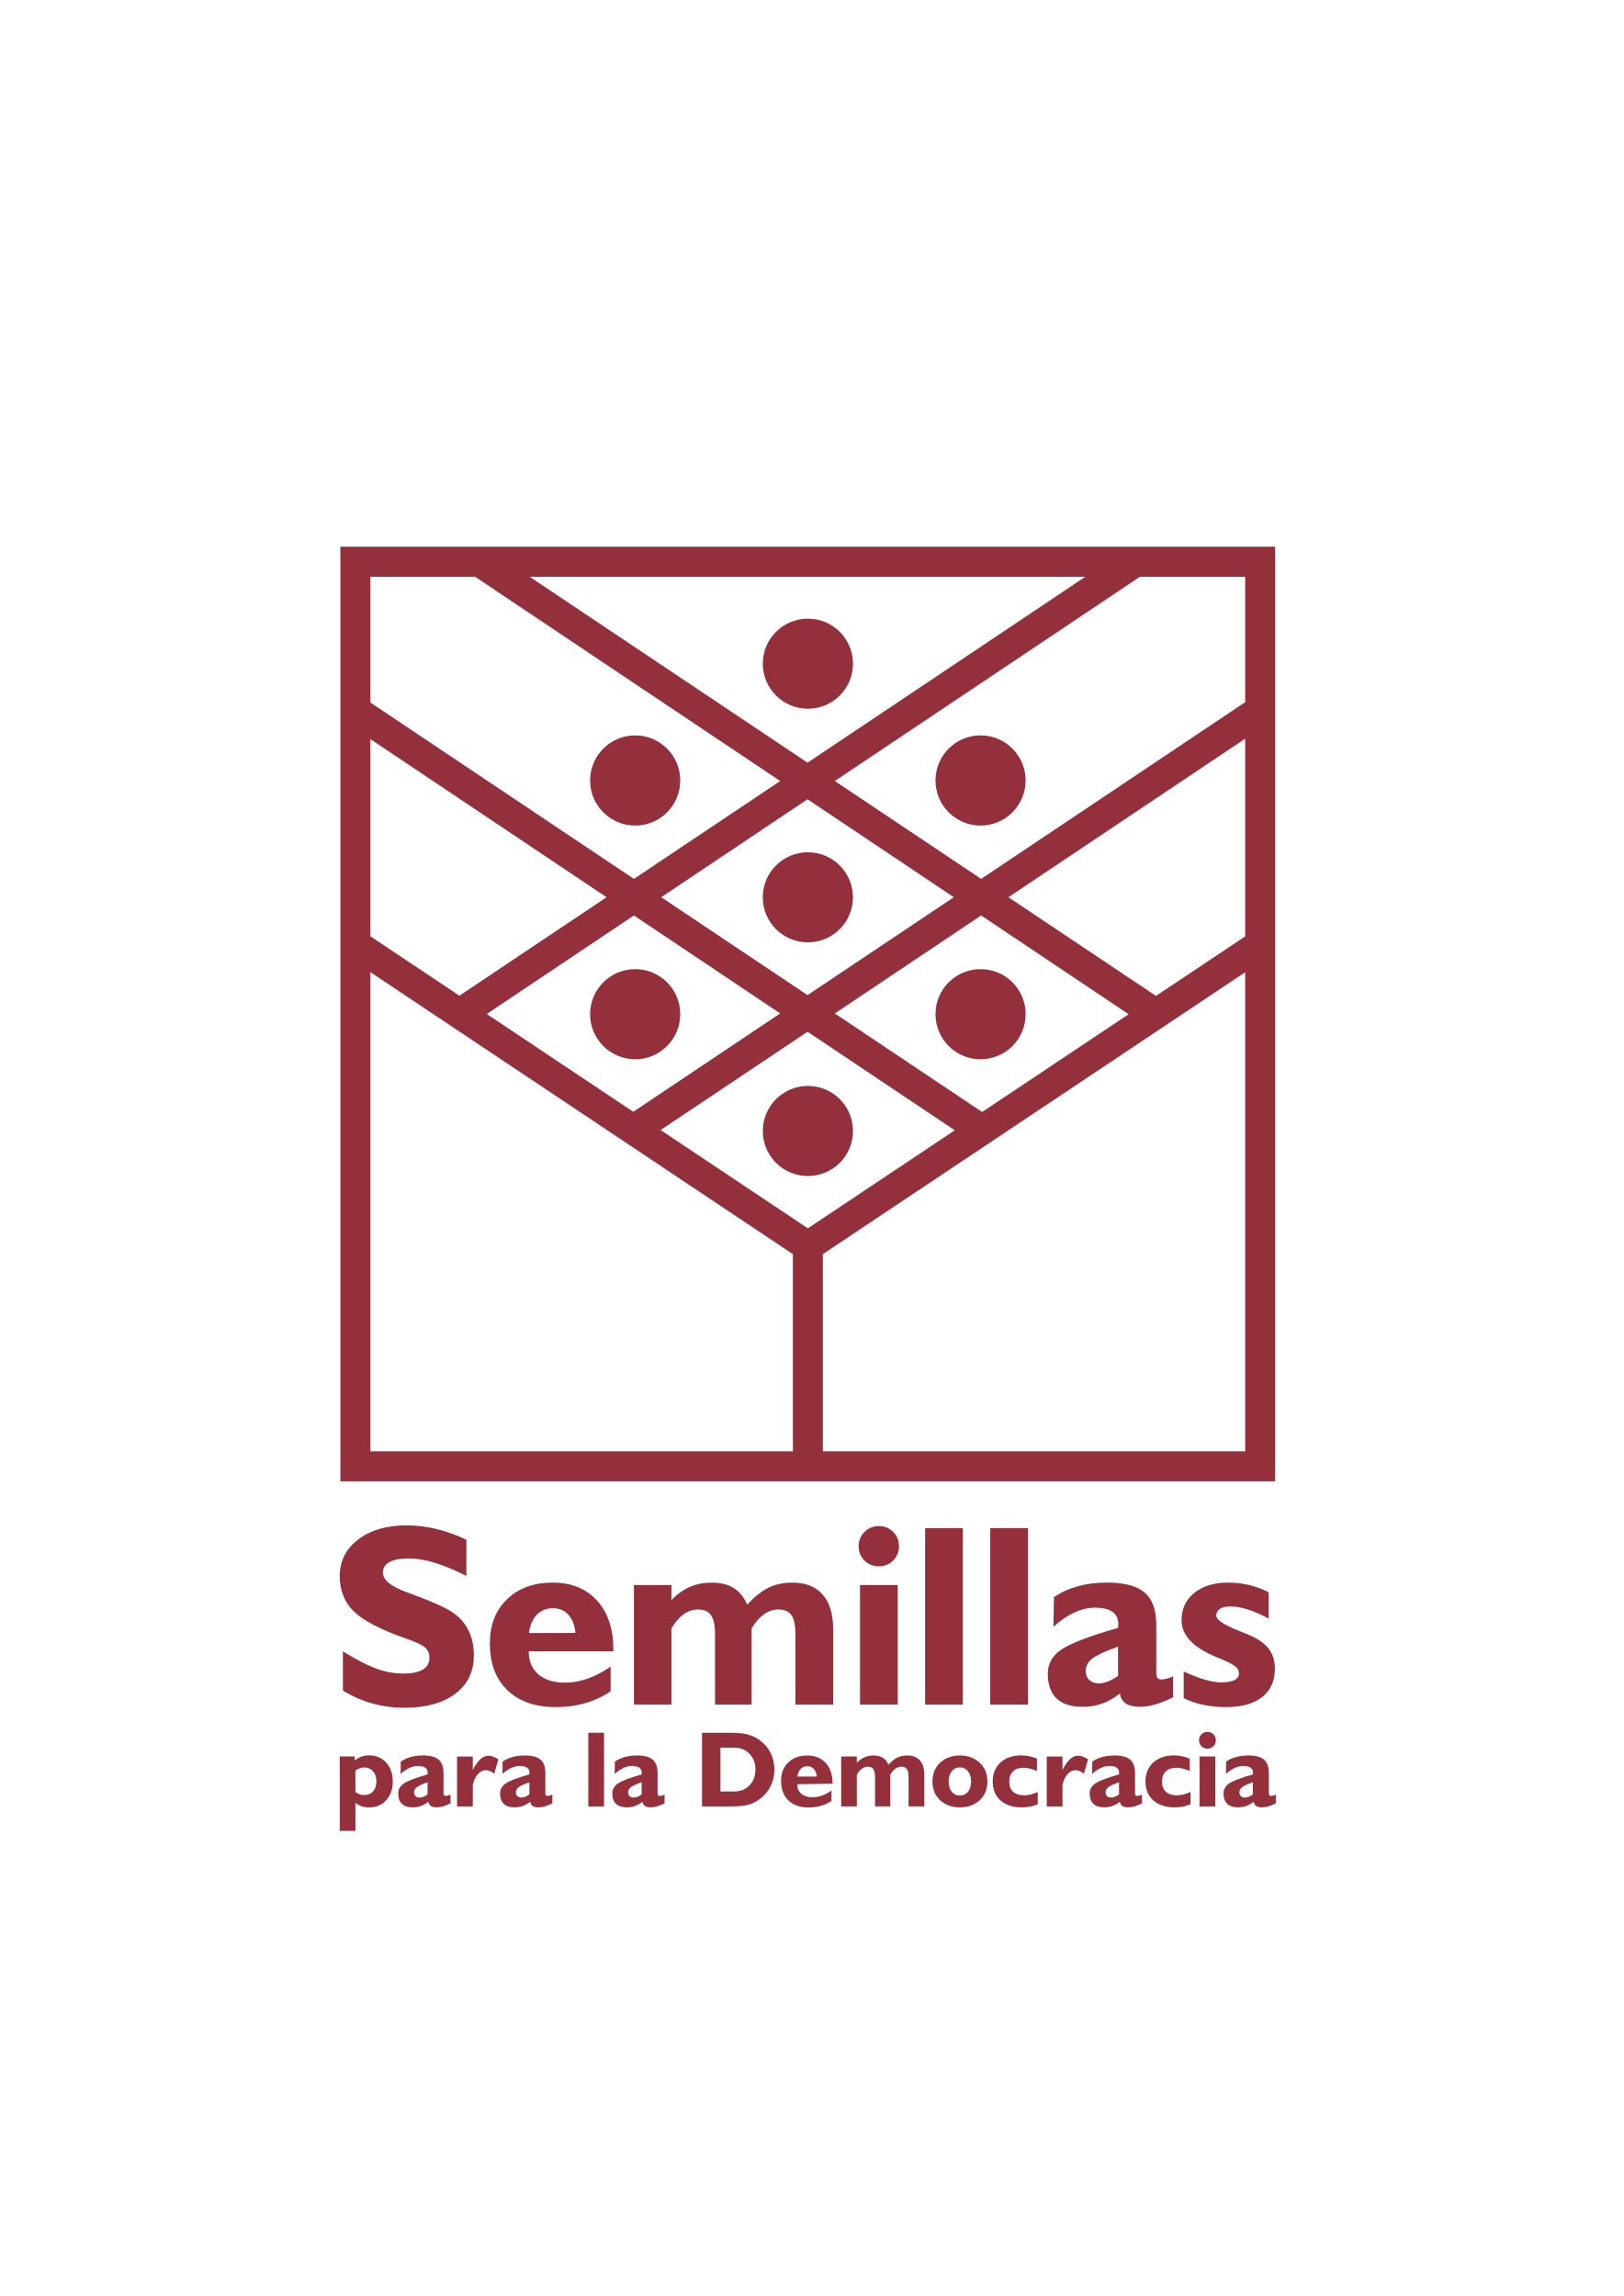
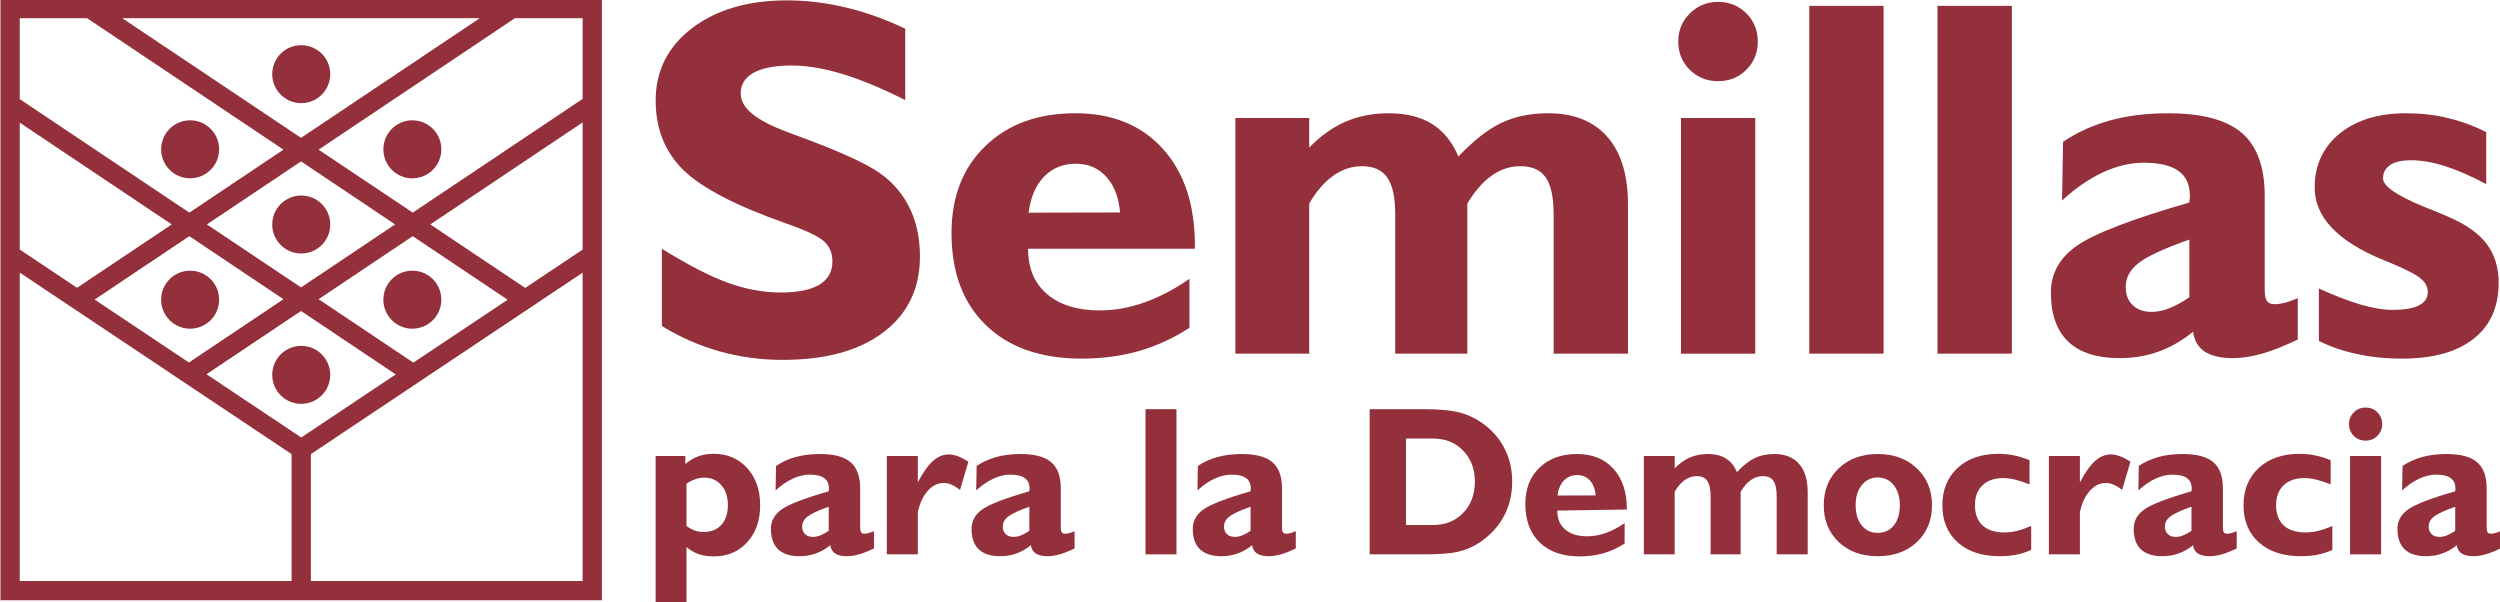
- <svg xmlns="http://www.w3.org/2000/svg" width="210mm" height="297mm" clip-rule="evenodd" fill-rule="evenodd" image-rendering="optimizeQuality" shape-rendering="geometricPrecision" text-rendering="geometricPrecision" version="1.1" viewBox="0 0 21000 29700" xml:space="preserve">
+ <svg xmlns="http://www.w3.org/2000/svg" width="294.8mm" height="70.921mm" clip-rule="evenodd" fill-rule="evenodd" image-rendering="optimizeQuality" shape-rendering="geometricPrecision" text-rendering="geometricPrecision" version="1.1" viewBox="0 0 29480 7092.1" xml:space="preserve">
  <defs>
    <style type="text/css">
   
-     .fil0 {fill:none}
-     .fil1 {fill:#93303B;fill-rule:nonzero}
+     .fil0 {fill:#93303B;fill-rule:nonzero}
   
  </style>
  </defs>
-   <rect class="fil0" x="5298.3" y="7460.4" width="10291" height="13659" />
-   <path class="fil1" d="m11032 14630c0-321.72-261.17-582.89-583.34-582.89-321.88 0-582.9 261.17-582.9 582.89 0 322.32 261.02 582.46 582.9 582.46 322.17 0 583.34-260.14 583.34-582.46z" />
-   <path class="fil1" d="m12682 10679c322.31 0 582.45-261.17 582.45-582.9 0-322.31-260.14-583.48-582.45-583.48-322.17 0-582.9 261.17-582.9 583.48 0 321.73 260.73 582.9 582.9 582.9z" />
-   <path class="fil1" d="m7632 13119c0 322.17 261.17 583.34 583.34 583.34 321.28 0 582.45-261.17 582.45-583.34 0-322.32-261.17-582.9-582.45-582.9-322.17 0-583.34 260.58-583.34 582.9z" />
-   <path class="fil1" d="m11032 8585c0-322.17-261.17-582.31-583.34-582.31-321.88 0-582.9 260.14-582.9 582.31 0 321.73 261.02 582.9 582.9 582.9 322.17 0 583.34-261.17 583.34-582.9z" />
-   <path class="fil1" d="m9865.3 11607c0 322.32 261.17 582.9 582.9 582.9 322.31 0 583.34-260.58 583.34-582.9 0-321.73-261.03-582.31-583.34-582.31-321.73 0-582.9 260.58-582.9 582.31z" />
-   <path class="fil1" d="m13265 13119c0-322.32-260.73-582.9-582.46-582.9-322.17 0-583.34 260.58-583.34 582.9 0 322.17 261.17 583.34 583.34 583.34 321.73 0 582.46-261.17 582.46-583.34z" />
-   <path class="fil1" d="m4790.2 12575 5464.3 3648.2v2551h-5464.3v-6199.2zm0-3014.3 3054.8 2045.4-1903.3 1273.9-1151.6-768.85v-2550.4zm0-2100.2h1353.8l3946.4 2642.4-1891.7 1266-3408.6-2281.4v-1627zm9246.8 0-3592.9 2405.2-3594.1-2405.2h7187zm2067.3 0v1622.3l-3414.8 2286.1-1892.5-1266 3946.6-2642.4h1360.6zm0 4652.2-1153.8 769.9-1908-1276.5 3061.8-2050.6v2557.2zm0 6661.5h-5461.8l-0.44-2551 5462.2-3646.6v6197.6zm-5660.2-5427.9 1904.3 1274.5-1900.2 1268.2-1904.3-1271.4 1900.2-1271.4zm-353.71-237.04-1900.2 1272.4-1894.8-1265.1 1903.3-1274.5 1891.7 1267.2zm2599.1-1267.2 1907.4 1277.6-1895 1264.6-1904.9-1274.9 1892.5-1267.2zm-2245.4 1030-1892.3-1266 1892.3-1267.1 1891.7 1267.1-1891.7 1266zm-6041.6 6289.7h12090v-12090h-12090v12090z" />
-   <path class="fil1" d="m8797.9 10096c0-322.17-261.17-583.34-582.9-583.34-321.87 0-582.89 261.17-582.89 583.34 0 322.32 261.02 582.9 582.89 582.9 321.73 0 582.9-260.58 582.9-582.9z" />
-   <path class="fil1" d="m15222 23223c-62 0-109.97-15.34-143.46-46.08-33.3-31.27-49.86-75.46-49.86-132.18 0-56 16.41-99.52 49.18-130.78 32.82-31.56 77.88-47.63 136.1-47.63 24.06 0 50 3.24 78.37 10.07 28.36 7.01 60.11 17.23 94.57 31.41v-158.61c-33.1-14.18-66.4-24.59-100.19-31.42-33.49-7.16-67.95-10.74-103.34-10.74-111.66 0-201.1 30.73-268.38 92.54-66.8 61.81-100.1 143.42-100.1 245.16 0 102.46 33.84 184.07 101.6 244.38 67.61 59.92 159.34 89.98 274.92 89.98 39.64 0 75.99-3.44 109.82-10.07 33.98-7.02 66.22-17.62 96.61-31.41v-157.26c-33.1 14.47-64.03 25.26-92.54 32.43-28.66 6.82-56.34 10.21-83.3 10.21z" />
-   <polygon class="fil1" points="15514 23367 15718 23367 15718 22721 15514 22721" />
-   <path class="fil1" d="m13945 22711c-37.56 0-72.21 14.52-104.16 43.03-31.75 28.17-64.71 74.78-99.37 140.22v-172.79h-203.53v645.43h203.53v-277.82c13.17-59.1 34.85-105.52 65.39-139.5 30.74-34.17 65.59-51.06 103.97-51.06 16.94 0 33.98 3.58 51.06 10.74 17.62 7.17 36.4 18.98 56.68 34.85l54.5-185.28c-25.26-16.55-48.5-28.51-69.5-36.01-20.33-7.89-39.93-11.81-58.57-11.81z" />
-   <path class="fil1" d="m14473 23212c-19.27 13.31-37.22 23.23-54.45 30.05-17.43 6.83-33.5 10.07-48.5 10.07-22.22 0-39.6-6-52.42-18.29-12.63-12.44-19.12-28.85-19.12-49.66 0-25.27 11.76-47.29 34.85-65.39 23.52-18.64 70.13-40.13 139.64-64.72v157.94zm232.91 19.12c-9.54 0-16.41-3.1-20.67-9.06-4.07-5.8-5.95-16.07-5.95-31.26v-256.77c0-78.75-21.01-136.3-62.68-171.97-41.68-36.02-109.1-54.12-202.18-54.12-58.71 0.34-111.66 6.83-158.8 19.99-46.76 12.78-89.64 32.09-128.56 58.57l-2.71 160.64c36.16-33.64 73.38-59.24 111.66-77 38.05-17.57 75.27-26.62 111.47-26.62 43.22 0 74.98 7.5 95.45 22.7 20.86 14.52 31.27 37.22 31.27 67.81l-1.21 18.58c-158.95 45.79-262.1 85.58-309.24 119.02-46.76 33.11-70.13 75.8-70.13 127.39 0 59.59 15.87 104.5 47.62 134.9 31.9 29.86 78.9 44.87 140.85 44.87 37.75-0.15 73.09-5.95 105.52-17.72 33.3-11.61 65.05-29.91 95.64-54.3 3.05 23.91 13.65 42.01 31.94 54.3 18.59 11.77 43.86 17.72 76.14 17.72 25.6 0 52.22-4.07 80.44-12.1 28.51-8.18 61.28-21.15 98.02-38.92v-113.06c-15.4 6.34-28.03 10.6-37.42 12.82-9.24 2.57-17.91 3.59-26.47 3.59z" />
-   <path class="fil1" d="m14460 21679c-45.74 31.41-89.3 55.66-130.63 71.73-41.14 16.36-79.91 24.39-115.73 24.39-53.29 0-95.3-14.52-125.51-44.04-30.73-29.19-45.78-68.98-45.78-119.02 0-60.94 27.68-113.02 83.34-156.58 56.34-44.58 167.67-96.32 334.31-155.03v378.55zm0-621.72c-380.77 109.82-627.67 205.27-740.88 285.66-112 79.24-167.86 181.03-167.86 304.98 0 142.59 37.95 250.14 114.09 323.04 76.13 71.92 188.66 107.74 337.55 107.74 90.51 0 174.87-14.14 253.09-42.31 79.52-28.17 155.51-71.92 228.46-130.63 7.5 57.69 33.1 101.25 76.81 130.63 44.38 28.17 105.51 42.31 182.72 42.31 60.93 0 124.97-9.73 192.44-29.19 68.63-19.6 146.85-50.53 234.94-93.03v-271c-37.07 15.39-66.94 25.8-89.83 31.08-21.69 5.27-42.84 8.03-63.5 8.03-22.9 0-39.26-6.82-48.99-21.2-9.77-13.99-14.52-39.06-14.52-74.92v-615.24c-0.34-189.2-50.24-327-150.28-412.67-100.05-85.91-261.57-128.94-484.6-128.94-140.32 0-267.03 15.88-380.05 47.14-112.05 30.54-215 77.35-308.56 140.37l-6.49 385.03c87.08-80.44 176.38-141.91 267.71-184.41 91.38-42.35 180.49-63.55 267.57-63.55 103.14 0 179.47 17.96 228.31 53.97 50.04 34.65 75.12 89.15 75.12 163.06 0 11.09-0.68 19.65-1.7 26.14 0 6.63-0.53 12.44-1.55 17.91z" />
-   <path class="fil1" d="m16204 23212c-19.12 13.31-37.22 23.23-54.45 30.05-17.23 6.83-33.5 10.07-48.31 10.07-22.41 0-39.78-6-52.42-18.29-12.68-12.44-19.16-28.85-19.16-49.66 0-25.27 11.61-47.29 34.85-65.39 23.57-18.64 70.18-40.13 139.49-64.72v157.94zm259.53 15.53c-9 2.57-17.91 3.59-26.77 3.59-9.39 0-16.07-3.1-20.33-9.06-4.11-5.8-6-16.07-6-31.26v-256.77c0-78.75-21-136.3-62.82-171.97-41.48-36.02-109.1-54.12-201.98-54.12-58.76 0.34-111.67 6.83-158.66 19.99-46.95 12.78-89.79 32.09-128.9 58.57l-2.71 160.64c36.35-33.64 73.57-59.24 111.81-77 38.09-17.57 75.31-26.62 111.52-26.62 43.17 0 74.97 7.5 95.45 22.7 20.81 14.52 31.21 37.22 31.21 67.81l-1.35 18.58c-158.81 45.79-261.9 85.58-309.24 119.02-46.61 33.11-69.99 75.8-69.99 127.39 0 59.59 15.88 104.5 47.63 134.9 31.61 29.86 78.89 44.87 141.04 44.87 37.56-0.15 72.75-5.95 105.37-17.72 33.3-11.61 65.05-29.91 95.45-54.3 3.05 23.91 13.84 42.01 31.95 54.3 18.58 11.77 44.04 17.72 76.47 17.72 25.27 0 52.08-4.07 80.25-12.1 28.51-8.18 61.32-21.15 97.87-38.92v-113.06c-15.39 6.34-27.83 10.6-37.27 12.82z" />
-   <path class="fil1" d="m11366 20261c73.77 0 135.96-24.78 185.96-74.97 49.86-50.05 75.12-111.52 75.12-184.6 0-73.77-25.26-135.72-75.12-185.77-50-50.05-112.19-74.97-185.96-74.97-72.89 0-134.89 25.46-186.1 76.52-50.05 50-74.98 111.66-74.98 184.22 0 72.07 24.93 133.54 74.98 184.6 51.21 50.19 113.21 74.97 186.1 74.97z" />
-   <path class="fil1" d="m15727 21433 52.08 21.15c104.5 43.71 171.44 78.37 200.63 104.36 29.57 25.07 44.24 53.92 44.24 86.54 0 39.11-19.46 68.49-58.71 88.14-39.3 19.8-97.53 29.33-174.54 29.33-56.87 0-126.86-11.95-210.69-35.82-82.48-25.12-172.79-59.97-270.81-104.5v344.38c79.57 39.26 164.28 67.96 254.59 86.4 91.34 19.65 187.66 29.38 288.91 29.38 203.34 0 359.92-42.89 469.89-128.94 110.98-86.06 166.3-208.81 166.3-368.63 0-101.26-26.08-186.1-78.16-254.59-51.26-68.64-133.4-127.4-246.42-176.23-41.48-18.59-98.01-41.97-169.74-70.18-176.38-72.9-264.47-134.37-264.47-184.41 0-38.05 15.88-67.43 47.63-88.1 31.41-20.66 76.52-30.88 135.23-30.88 67.28 0 140.85 12.3 220.28 37.37 80.39 25.12 171.92 64.71 274.24 119.21v-341.18c-81.65-41.33-165.97-72.21-252.9-92.88-86.25-20.67-177.39-30.93-274.24-30.93-180.63 0-325.6 44.58-435.76 133.88-108.56 89.15-163.06 207.11-163.06 353.96 0 192.44 148.59 350.23 445.48 473.17z" />
-   <polygon class="fil1" points="11123 22050 11611 22050 11611 20503 11123 20503" />
-   <path class="fil1" d="m15616 22403c-30.55 0-56.15 10.6-77.69 31.94-20.81 20.82-31.22 46.42-31.22 77.01 0 29.87 10.41 55.47 31.22 76.81 21.54 21.01 47.14 31.42 77.69 31.42 30.73 0 56.72-10.41 77.54-31.42 20.81-20.81 31.41-46.41 31.41-76.81 0-30.93-10.6-56.68-31.41-77.68-20.82-21.01-46.81-31.27-77.54-31.27z" />
-   <path class="fil1" d="m5529.8 23212c-19.11 13.31-37.41 23.23-54.64 30.05-17.09 6.83-33.3 10.07-48.31 10.07-22.21 0-39.64-6-52.41-18.29-12.64-12.44-18.98-28.85-18.98-49.66 0-25.27 11.62-47.29 34.85-65.39 23.57-18.64 69.99-40.13 139.49-64.72v157.94zm232.72 19.12c-9.39 0-16.22-3.1-20.14-9.06-4.11-5.8-6.29-16.07-6.29-31.26v-256.77c0-78.75-21-136.3-62.68-171.97-41.67-36.02-109.1-54.12-202.17-54.12-58.57 0.34-111.33 6.83-158.81 19.99-46.8 12.78-89.64 32.09-128.55 58.57l-2.91 160.64c36.55-33.64 73.77-59.24 111.81-77 38.09-17.57 75.51-26.62 111.52-26.62 43.22 0 75.12 7.5 95.45 22.7 21 14.52 31.26 37.22 31.26 67.81l-1.21 18.58c-158.8 45.79-262.09 85.58-309.23 119.02-46.76 33.11-70.19 75.8-70.19 127.39 0 59.59 16.07 104.5 47.82 134.9 31.76 29.86 78.71 44.87 140.85 44.87 37.76-0.15 72.94-5.95 105.57-17.72 33.3-11.61 64.86-29.91 95.45-54.3 2.9 23.91 13.64 42.01 31.89 54.3 18.64 11.77 44.05 17.72 76.33 17.72 25.46 0 52.28-4.07 80.25-12.1 28.51-8.18 61.33-21.15 98.01-38.92v-113.06c-15.34 6.34-27.83 10.6-37.36 12.82-9.05 2.57-17.96 3.59-26.67 3.59z" />
-   <polygon class="fil1" points="7608.8 23367 7812.3 23367 7812.3 22414 7608.8 22414" />
-   <path class="fil1" d="m10250 20472c-115.44 0-217.71 21.15-306.87 63.7-87.9 42.35-181.65 115.77-280.53 220.27-40.27-95.79-98.02-166.98-172.94-213.79-75.17-46.8-170.42-70.18-285.67-70.18-103.14 0-197.38 18.63-282.08 55.32-83.84 36.01-163.26 92.74-238.38 169.75v-194.14h-484.6v1547h484.6v-985.75c47.96-81.41 100.72-142.39 158.27-182.66 58.57-41.34 121.25-62.01 187.65-62.01 77.21 0 132.67 24.93 166.31 75.12 35 48.84 52.28 130.11 52.28 242.98v912.32h473.12v-985.75c49.18-81.41 102.27-142.39 160.02-182.66 57.55-41.34 120.18-62.01 187.65-62.01 77.35 0 132.67 24.45 166.45 73.43 34.85 48.84 52.28 130.64 52.28 244.67v912.32h487.84v-979.07c0-193.8-45.11-341.66-135.43-443.94-90.46-103.33-220.42-154.88-389.97-154.88z" />
-   <path class="fil1" d="m6846.7 23212c-18.98 13.31-37.22 23.23-54.31 30.05-17.23 6.83-33.45 10.07-48.5 10.07-22.17 0-39.59-6-52.42-18.29-12.63-12.44-19.12-28.85-19.12-49.66 0-25.27 11.62-47.29 34.85-65.39 23.58-18.64 70.19-40.13 139.5-64.72v157.94zm233.05 19.12c-9.73 0-16.36-3.1-20.67-9.06-3.92-5.8-5.95-16.07-5.95-31.26v-256.77c0-78.75-21.01-136.3-62.68-171.97-41.67-36.02-109.29-54.12-202.17-54.12-58.57 0.34-111.67 6.83-158.76 19.99-46.81 12.78-89.69 32.09-128.75 58.57l-2.76 160.64c36.4-33.64 73.77-59.24 111.66-77 38.29-17.57 75.51-26.62 111.67-26.62 43.22 0 75.16 7.5 95.49 22.7 20.82 14.52 31.22 37.22 31.22 67.81l-1.35 18.58c-158.81 45.79-261.95 85.58-309.05 119.02-46.8 33.11-70.18 75.8-70.18 127.39 0 59.59 15.88 104.5 47.63 134.9 31.94 29.86 78.89 44.87 141.04 44.87 37.56-0.15 72.89-5.95 105.52-17.72 32.96-11.61 64.9-29.91 95.3-54.3 3.24 23.91 13.79 42.01 32.09 54.3 18.58 11.77 44.04 17.72 76.13 17.72 25.46 0 52.28-4.07 80.45-12.1 28.51-8.18 61.27-21.15 98.01-38.92v-113.06c-15.54 6.34-27.83 10.6-37.41 12.82-9.05 2.57-17.91 3.59-26.48 3.59z" />
-   <path class="fil1" d="m6128.5 21412c0-128.41-25.6-240.41-76.86-336.19-50-95.65-124.49-174.01-223.52-234.95-94.57-57.55-250.62-126.71-467.99-207.3-44.92-16.07-78.03-28.7-99.76-37.56-103.43-37.75-180.44-77.68-231.7-119.02-51.2-42.35-76.66-87.41-76.66-135.43 0-58.71 28.36-103.82 84.89-135.38 57.7-31.41 140.71-47.28 249.61-47.28 100.09 0.14 211.08 18.44 332.81 55.46 121.73 36.89 259.53 94.1 412.72 171.25v-468.19c-127.05-60.94-256-107.21-386.58-138.62-130.64-31.75-260.4-47.48-389.83-47.48-255.8 0.19-463.45 60.93-623.41 182.71-158.81 121.93-238.19 280.01-238.19 474.82 0 184.94 60.94 337.26 182.86 456.96 122.75 118.49 346.8 234.8 672.06 349.03 131.65 45.73 215.34 85.52 251.35 119.16 35.87 32.62 53.77 76.33 53.77 130.78 0 67.28-28.84 118.34-86.54 153-57.55 33.98-142.4 50.72-254.45 50.72-110.98 0-225.69-21-344.37-63.5-117.47-42.54-261.95-116.99-433.88-223.52v507.3c121.73 74.1 248.45 129.57 380.1 166.45 132.67 37.08 269.74 55.52 411.13 55.52 282.76 0 503.71-60.26 662.52-181.17 159.82-120.71 239.92-286.68 239.92-497.57z" />
-   <path class="fil1" d="m6318.5 22711c-37.9 0-72.41 14.52-104.35 43.03-31.76 28.17-65.06 74.78-99.37 140.22v-172.79h-203.53v645.43h203.53v-277.82c13.16-59.1 34.85-105.52 65.39-139.5 30.93-34.17 65.58-51.06 104.16-51.06 16.75 0 33.83 3.58 51.06 10.74 17.09 7.17 36.01 18.98 56.54 34.85l54.64-185.28c-25.65-16.55-48.84-28.51-69.5-36.01-20.67-7.89-39.98-11.81-58.57-11.81z" />
-   <path class="fil1" d="m8298.7 23212c-19.12 13.31-37.42 23.23-54.65 30.05-17.08 6.83-33.3 10.07-48.35 10.07-22.17 0-39.59-6-52.42-18.29-12.78-12.44-19.12-28.85-19.12-49.66 0-25.27 11.81-47.29 34.66-65.39 23.76-18.64 70.37-40.13 139.88-64.72v157.94zm232.71 19.12c-9.39 0-16.21-3.1-20.47-9.06-4.11-5.8-6-16.07-6-31.26v-256.77c-0.15-78.75-21.01-136.3-62.83-171.97-41.67-36.02-109.09-54.12-202.17-54.12-58.37 0.34-111.32 6.83-158.61 19.99-46.81 12.78-89.64 32.09-128.75 58.57l-2.57 160.64c36.21-33.64 73.43-59.24 111.52-77 38.24-17.57 75.46-26.62 111.81-26.62 43.03 0 74.78 7.5 95.3 22.7 20.81 14.52 31.41 37.22 31.41 67.81l-1.35 18.58c-159 45.79-262.14 85.58-309.24 119.02-46.8 33.11-70.18 75.8-70.18 127.39 0 59.59 16.07 104.5 47.63 134.9 31.94 29.86 78.89 44.87 141.04 44.87 37.56-0.15 72.89-5.95 105.51-17.72 33.3-11.61 64.91-29.91 95.45-54.3 2.91 23.91 13.84 42.01 31.95 54.3 18.44 11.77 44.04 17.72 76.13 17.72 25.46 0 52.28-4.07 80.45-12.1 28.5-8.18 61.27-21.15 98.01-38.92v-113.06c-15.54 6.34-27.83 10.6-37.22 12.82-9.39 2.57-18.1 3.59-26.82 3.59z" />
-   <path class="fil1" d="m10313 22981c5.28-42.35 19.46-75.12 42.16-98.88 23.23-23.38 52.08-35.34 87.27-35.34 33.98 0 61.61 11.96 82.96 35.34 21.88 23.76 34.51 56.38 38.09 98.2l-250.48 0.68zm367.61-175.21c-58.56-64.72-138.47-97.29-239.58-97.29-102.76 0-184.9 30.01-246.56 89.98-61.81 59.24-92.55 138.81-92.55 238.18 0 107.74 31.42 191.91 94.63 252.71 63.16 60.79 150.09 91.19 261.22 91.19 55.52 0 107.41-6.83 156.1-20.33 49.17-14.19 95.45-35.53 139.64-64.04v-134.22c-41.29 28.56-82.48 50.24-123.28 64.72-40.95 14.71-81.61 21.87-122.41 21.87-60.99 0-108.76-14.52-143.95-44.23-34.85-29.87-52.27-70.53-52.27-124.45l456.77-7.01c0-113.55-29.19-202.37-87.76-267.08z" />
-   <path class="fil1" d="m13246 23223c-62.15 0-110.12-15.34-143.61-46.08-33.3-31.27-49.71-75.46-49.71-132.18 0-56 16.26-99.52 49.03-130.78 32.62-31.56 78.03-47.63 136.25-47.63 23.91 0 50.19 3.24 78.22 10.07 28.51 7.01 60.11 17.23 94.77 31.41v-158.61c-33.3-14.18-66.6-24.59-100.24-31.42-33.45-7.16-68.15-10.74-103.63-10.74-111.52 0-200.82 30.73-268.09 92.54-66.75 61.81-100.05 143.42-100.05 245.16 0 102.46 33.78 184.07 101.4 244.38 67.62 59.92 159.34 89.98 275.07 89.98 39.64 0 75.99-3.44 109.63-10.07 33.97-7.02 66.26-17.62 96.65-31.41v-157.26c-33.1 14.47-64.03 25.26-92.54 32.43-28.51 6.82-56.19 10.21-83.15 10.21z" />
-   <path class="fil1" d="m6942.8 20888c55.46-56.68 124.97-85.04 208.8-85.04 81.61 0.19 147.87 28.36 198.93 85.04 52.42 56.34 82.62 134.89 91.53 234.94l-600.38 1.36c12.98-100.92 46.47-179.96 101.12-236.3zm365.38 877.81c-145.83 0-260.55-35.53-344.23-106.05-83.83-71.87-125.65-169.21-125.65-298.64h1095v-16.35c0-272.02-70.33-484.94-210.7-639.49-140.36-155.56-331.79-233.39-574.43-233.39-245.68 0-442.58 71.88-590.45 215.48-148.01 142.4-221.97 332.77-221.97 571 0 257.83 75.51 459.62 226.76 605.31 151.31 145.78 359.97 218.53 626.66 218.53 132.52 0 256.96-16.21 373.61-48.98 117.47-33.64 228.99-84.56 334.51-153.19v-321.53c-99.03 68.68-197.39 120.23-295.59 155.08-97.68 34.8-195.69 52.22-293.51 52.22z" />
-   <polygon class="fil1" points="13295 19767 12807 19767 12807 22050 13295 22050" />
-   <path class="fil1" d="m12520 23177c-26.47 32.62-61.61 48.84-105.71 48.84-43.51 0-78.7-16.22-105.32-48.84-26.47-33.3-39.64-77.34-39.64-132.13 0-54.99 13.36-99.23 40.32-132.19 26.62-33.64 61.62-50.34 104.64-50.34 43.76 0 78.56 16.7 105.04 50.34 26.62 32.96 40.12 77.2 40.12 132.19 0 54.79-13.31 98.83-39.45 132.13zm-105.71-468.67c-104.83 0-190.02 31.41-255.94 94.04-65.39 62.2-98.16 142.93-98.16 242.5 0 98.83 32.77 179.47 98.16 241.42 65.92 62.01 151.3 92.89 255.94 92.89 105.91-0.15 191.77-31.08 257.5-93.37 65.78-62 98.69-142.59 98.69-240.94 0-99.23-33.11-179.82-99.37-242.5-65.73-62.63-151.45-94.04-256.82-94.04z" />
-   <path class="fil1" d="m9693 23095c-50.72 52.76-116.6 79.23-197.38 79.23h-177.73v-567.41h177.73c80.78 0 146.66 26.33 197.38 79.09 51.4 52.56 77.2 120.71 77.2 204.4 0 83.49-25.8 151.79-77.2 204.69zm136.93-581.4c-47.29-35.53-98.84-60.79-155.18-76.33-56.33-15.34-135.57-23.19-237.7-23.19h-357.39v952.79h357.39c97.15 0 170.43-5.47 219.94-16.41 49.52-11.42 94.77-30.06 135.38-55.85 72.41-46.28 127.39-103.97 165.63-172.94 38.29-69.51 57.07-146.51 57.07-231.36 0-77.88-15.54-148.4-47-212.1-31.22-63.84-77.35-118.68-138.14-164.61z" />
-   <path class="fil1" d="m11735 22708c-47.96 0-90.65 9.05-127.87 26.62-36.69 17.77-75.8 48.5-117.13 92.21-16.9-40.32-41-70.04-72.22-89.3-31.41-19.66-70.86-29.53-119.02-29.53-43.22 0.15-82.48 7.99-118 23.19-34.8 15.05-67.96 38.76-99.18 71.05v-81.12h-202.36v645.43h202.36v-411.17c19.94-33.98 41.97-59.39 66.07-76.33 24.4-17.23 50.53-25.75 78.02-25.75 32.43 0 55.52 10.22 69.51 31.22 14.52 20.33 22.02 54.31 22.02 101.6v380.43h197.19v-411.17c20.52-33.98 42.69-59.39 66.79-76.33 24.06-17.23 50.2-25.75 78.56-25.75 31.9 0 55.13 10.07 69.31 30.54 14.52 20.33 21.83 54.5 21.83 102.28v380.43h203.58v-408.6c0-80.59-18.98-142.4-56.73-185.24-37.37-43.03-91.87-64.71-162.73-64.71z" />
-   <path class="fil1" d="m4825.1 23173c-28.71 31.26-68.15 46.8-117.81 46.8-18.98 0-38.29-3.24-57.21-9.92-18.64-6.83-36.55-16.89-53.78-30.06v-276.61c18.93-13.51 38.24-23.38 57.84-29.87 19.51-6.82 39.3-10.26 59.29-10.26 46.28 0 83.5 16.75 111.67 49.71 28.51 32.77 42.83 76.14 42.83 130.1 0 54.99-14.32 98.36-42.83 130.11zm-50.39-466.5c-36.88 0-70.18 5.47-100.24 16.41-30.06 10.75-58.56 27.83-85.72 50.87v-52.95h-194.81v962.17h202.36v-364.36c24.4 20.86 51.36 36.4 80.93 46.46 29.52 9.88 61.95 14.67 97.48 14.67 90.32 0 163.6-30.54 219.74-92.55 56.88-62.14 85.24-143.26 85.24-242.78 0-100.58-28.36-181.84-85.24-243.84-56.14-62.83-129.42-94.1-219.74-94.1z" />
-   <polygon class="fil1" points="12453 19767 11965 19767 11965 22050 12453 22050" />
+   <path class="fil0" d="m3894.2 4420.4c0-188.73-153.2-341.93-342.19-341.93-188.82 0-341.94 153.2-341.94 341.93 0 189.08 153.12 341.68 341.94 341.68 188.99 0 342.19-152.6 342.19-341.68z" />
+   <path class="fil0" d="m4862.6 2102.9c189.07 0 341.67-153.2 341.67-341.93 0-189.08-152.6-342.28-341.67-342.28-188.99 0-341.94 153.2-341.94 342.28 0 188.73 152.95 341.93 341.94 341.93z" />
+   <path class="fil0" d="m1900 3533.7c0 188.99 153.2 342.2 342.19 342.2 188.47 0 341.68-153.21 341.68-342.2 0-189.07-153.21-341.93-341.68-341.93-188.99 0-342.19 152.86-342.19 341.93z" />
+   <path class="fil0" d="m3894.2 874.34c0-188.99-153.2-341.59-342.19-341.59-188.82 0-341.94 152.6-341.94 341.59 0 188.73 153.12 341.93 341.94 341.93 188.99 0 342.19-153.2 342.19-341.93z" />
+   <path class="fil0" d="m3210.1 2647.2c0 189.08 153.21 341.94 341.94 341.94 189.07 0 342.19-152.86 342.19-341.94 0-188.72-153.12-341.58-342.19-341.58-188.73 0-341.94 152.86-341.94 341.58z" />
+   <path class="fil0" d="m5204.3 3533.7c0-189.07-152.95-341.93-341.68-341.93-188.99 0-342.19 152.86-342.19 341.93 0 188.99 153.2 342.2 342.19 342.2 188.73 0 341.68-153.21 341.68-342.2z" />
+   <path class="fil0" d="m233.01 3214.8 3205.4 2140.1v1496.5h-3205.4v-3636.6zm0-1768.2 1792 1199.8-1116.5 747.28-675.54-451.03v-1496.1zm0-1232h794.18l2315 1550-1109.7 742.67-1999.5-1338.3v-954.42zm5424.3 0-2107.6 1410.9-2108.3-1410.9h4216zm1212.7 0v951.64l-2003.2 1341.1-1110.1-742.67 2315.1-1550h798.17zm0 2729.1-676.84 451.63-1119.3-748.84 1796.1-1202.9v1500.1zm0 3907.7h-3204l-0.26-1496.5 3204.2-2139.2v3635.6zm-3320.4-3184.1 1117.1 747.62-1114.7 743.97-1117.1-745.79 1114.7-745.8zm-207.49-139.05-1114.6 746.4-1111.5-742.14 1116.5-747.62 1109.7 743.36zm1524.7-743.36 1118.9 749.44-1111.6 741.8-1117.4-747.88 1110.1-743.36zm-1317.2 604.22-1110-742.67 1110-743.27 1109.7 743.27-1109.7 742.67zm-3544.1 3689.6h7092.1v-7092.1h-7092.1v7092.1z" />
+   <path class="fil0" d="m2584 1760.8c0-188.99-153.21-342.2-341.94-342.2-188.82 0-341.94 153.21-341.94 342.2 0 189.07 153.12 341.93 341.94 341.93 188.73 0 341.94-152.86 341.94-341.93z" />
+   <path class="fil0" d="m27187 6278.5c-111.41 0-197.59-27.56-257.77-82.79-59.83-56.18-89.58-135.58-89.58-237.5 0-100.62 29.48-178.81 88.36-234.99 58.96-56.7 139.93-85.57 244.55-85.57 43.22 0 89.84 5.83 140.8 18.09 50.96 12.61 108.01 30.96 169.93 56.44v-284.99c-59.48-25.48-119.32-44.18-180.02-56.44-60.18-12.87-122.1-19.31-185.67-19.31-200.63 0-361.35 55.23-482.23 166.28-120.02 111.06-179.85 257.68-179.85 440.49 0 184.1 60.79 330.73 182.54 439.09 121.5 107.66 286.3 161.67 493.97 161.67 71.23 0 136.54-6.17 197.33-18.09 61.05-12.61 118.97-31.65 173.59-56.44v-282.55c-59.49 26-115.06 45.39-166.28 58.26-51.49 12.27-101.23 18.35-149.67 18.35z" />
+   <polygon class="fil0" points="27712 6537.1 28078 6537.1 28078 5377.4 27712 5377.4" />
+   <path class="fil0" d="m24892 5358.4c-67.48 0-129.75 26.09-187.15 77.31-57.05 50.62-116.27 134.37-178.54 251.94v-310.47h-365.69v1159.7h365.69v-499.19c23.65-106.18 62.62-189.58 117.49-250.63 55.23-61.4 117.84-91.75 186.81-91.75 30.43 0 61.05 6.43 91.75 19.3 31.65 12.87 65.39 34.09 101.83 62.62l97.93-332.91c-45.4-29.74-87.14-51.22-124.89-64.7-36.52-14.18-71.74-21.22-105.23-21.22z" />
+   <path class="fil0" d="m25842 6259.1c-34.61 23.92-66.88 41.74-97.84 54.01-31.31 12.26-60.18 18.09-87.14 18.09-39.92 0-71.14-10.79-94.18-32.88-22.7-22.35-34.36-51.83-34.36-89.22 0-45.4 21.14-84.97 62.62-117.5 42.27-33.48 126.01-72.09 250.9-116.27v283.77zm418.48 34.35c-17.13 0-29.48-5.56-37.13-16.26-7.31-10.44-10.7-28.87-10.7-56.18v-461.36c0-141.49-37.74-244.9-112.62-308.99-74.88-64.7-196.02-97.23-363.26-97.23-105.49 0.61-200.63 12.26-285.34 35.92-84.01 22.96-161.06 57.66-230.98 105.23l-4.87 288.64c64.96-60.44 131.84-106.45 200.63-138.36 68.36-31.57 135.23-47.83 200.28-47.83 77.67 0 134.72 13.47 171.5 40.78 37.48 26.09 56.18 66.88 56.18 121.84l-2.17 33.4c-285.6 82.27-470.93 153.75-555.63 213.85-84.01 59.48-126.02 136.19-126.02 228.89 0 107.06 28.53 187.76 85.58 242.38 57.31 53.66 141.76 80.62 253.07 80.62 67.84-0.26 131.32-10.7 189.59-31.83 59.83-20.87 116.88-53.75 171.85-97.58 5.47 42.96 24.52 75.49 57.39 97.58 33.4 21.13 78.79 31.83 136.8 31.83 46.01 0 93.84-7.31 144.54-21.74 51.22-14.7 110.1-38.01 176.11-69.93v-203.15c-27.66 11.39-50.36 19.05-67.23 23.05-16.61 4.61-32.18 6.43-47.57 6.43z" />
+   <path class="fil0" d="m25817 3505c-82.18 56.44-160.45 100.01-234.72 128.88-73.92 29.4-143.58 43.84-207.94 43.84-95.75 0-171.23-26.09-225.5-79.14-55.22-52.44-82.27-123.93-82.27-213.85 0-109.5 49.74-203.07 149.76-281.34 101.22-80.1 301.25-173.06 600.67-278.55v680.16zm0-1117.1c-684.16 197.32-1127.8 368.82-1331.2 513.27-201.24 142.37-301.6 325.26-301.6 547.98 0 256.2 68.18 449.44 204.98 580.41 136.8 129.23 338.99 193.59 606.5 193.59 162.63 0 314.21-25.4 454.75-76.01 142.89-50.61 279.42-129.23 410.48-234.72 13.48 103.66 59.49 181.93 138.02 234.72 79.75 50.61 189.58 76.01 328.3 76.01 109.49 0 224.54-17.48 345.77-52.44 123.32-35.22 263.86-90.79 422.14-167.15v-486.93c-66.62 27.66-120.27 46.36-161.41 55.84-38.96 9.48-76.97 14.43-114.1 14.43-41.14 0-70.53-12.26-88.01-38.09-17.57-25.13-26.09-70.18-26.09-134.62v-1105.4c-0.61-339.96-90.27-587.55-270.03-741.48-179.76-154.36-469.97-231.68-870.71-231.68-252.12 0-479.79 28.53-682.86 84.71-201.33 54.87-386.31 138.97-554.41 252.2l-11.66 691.82c156.46-144.54 316.91-254.99 481.02-331.34 164.19-76.1 324.29-114.19 480.75-114.19 185.32 0 322.47 32.26 410.22 96.97 89.92 62.26 134.97 160.19 134.97 292.99 0 19.91-1.22 35.3-3.04 46.96 0 11.91-0.96 22.35-2.79 32.18z" />
+   <path class="fil0" d="m28952 6259.1c-34.35 23.92-66.88 41.74-97.84 54.01-30.96 12.26-60.18 18.09-86.79 18.09-40.26 0-71.49-10.79-94.18-32.88-22.79-22.35-34.44-51.83-34.44-89.22 0-45.4 20.87-84.97 62.61-117.5 42.36-33.48 126.1-72.09 250.64-116.27v283.77zm466.32 27.92c-16.18 4.61-32.18 6.43-48.1 6.43-16.87 0-28.87-5.56-36.52-16.26-7.4-10.44-10.79-28.87-10.79-56.18v-461.36c0-141.49-37.74-244.9-112.88-308.99-74.53-64.7-196.02-97.23-362.91-97.23-105.58 0.61-200.63 12.26-285.08 35.92-84.35 22.96-161.32 57.66-231.59 105.23l-4.87 288.64c65.31-60.44 132.19-106.45 200.89-138.36 68.45-31.57 135.32-47.83 200.37-47.83 77.58 0 134.72 13.47 171.5 40.78 37.4 26.09 56.1 66.88 56.1 121.84l-2.44 33.4c-285.34 82.27-470.57 153.75-555.63 213.85-83.75 59.48-125.75 136.19-125.75 228.89 0 107.06 28.52 187.76 85.57 242.38 56.79 53.66 141.76 80.62 253.42 80.62 67.49-0.26 130.71-10.7 189.33-31.83 59.83-20.87 116.88-53.75 171.5-97.58 5.48 42.96 24.87 75.49 57.4 97.58 33.39 21.13 79.14 31.83 137.4 31.83 45.4 0 93.58-7.31 144.19-21.74 51.23-14.7 110.19-38.01 175.85-69.93v-203.15c-27.66 11.39-50.01 19.05-66.96 23.05z" />
+   <path class="fil0" d="m20259 957.2c132.53 0 244.28-44.53 334.12-134.71 89.58-89.92 134.97-200.37 134.97-331.69 0-132.54-45.39-243.85-134.97-333.78-89.84-89.92-201.59-134.71-334.12-134.71-130.98 0-242.38 45.75-334.39 137.5-89.92 89.83-134.71 200.63-134.71 330.99 0 129.49 44.79 239.94 134.71 331.69 92.01 90.18 203.41 134.71 334.39 134.71z" />
+   <path class="fil0" d="m28095 3062.3 93.58 38.01c187.76 78.53 308.04 140.79 360.48 187.49 53.13 45.05 79.48 96.89 79.48 155.5 0 70.27-34.96 123.06-105.49 158.37-70.61 35.57-175.23 52.7-313.6 52.7-102.18 0-227.94-21.48-378.56-64.36-148.19-45.13-310.47-107.75-486.58-187.76v618.77c142.97 70.53 295.16 122.1 457.44 155.23 164.11 35.31 337.17 52.79 519.11 52.79 365.34 0 646.68-77.05 844.27-231.68 199.41-154.62 298.81-375.17 298.81-662.33 0-181.94-46.87-334.39-140.45-457.45-92.09-123.31-239.68-228.89-442.74-316.64-74.53-33.4-176.11-75.4-305-126.1-316.9-130.97-475.18-241.42-475.18-331.34 0-68.36 28.52-121.15 85.57-158.28 56.45-37.14 137.5-55.49 242.99-55.49 120.88 0 253.07 22.09 395.78 67.14 144.45 45.14 308.91 116.27 492.76 214.2v-613.03c-146.72-74.27-298.21-129.75-454.4-166.89-154.98-37.13-318.74-55.57-492.76-55.57-324.56 0-585.02 80.1-782.96 240.55-195.06 160.19-292.99 372.13-292.99 635.99 0 345.78 266.99 629.29 800.44 850.18z" />
+   <polygon class="fil0" points="19822 4170.7 20698 4170.7 20698 1391.4 19822 1391.4" />
+   <path class="fil0" d="m27895 4805.7c-54.88 0-100.88 19.04-139.58 57.4-37.4 37.39-56.09 83.4-56.09 138.36 0 53.66 18.69 99.66 56.09 138.01 38.7 37.75 84.7 56.45 139.58 56.45 55.22 0 101.92-18.7 139.32-56.45 37.4-37.39 56.44-83.4 56.44-138.01 0-55.57-19.04-101.84-56.44-139.58-37.4-37.75-84.1-56.18-139.32-56.18z" />
+   <path class="fil0" d="m9772.4 6259.1c-34.35 23.92-67.22 41.74-98.18 54.01-30.7 12.26-59.84 18.09-86.8 18.09-39.91 0-71.22-10.79-94.18-32.88-22.7-22.35-34.09-51.83-34.09-89.22 0-45.4 20.87-84.97 62.61-117.5 42.36-33.48 125.76-72.09 250.64-116.27v283.77zm418.14 34.35c-16.88 0-29.14-5.56-36.18-16.26-7.39-10.44-11.31-28.87-11.31-56.18v-461.36c0-141.49-37.74-244.9-112.62-308.99-74.88-64.7-196.02-97.23-363.26-97.23-105.23 0.61-200.02 12.26-285.34 35.92-84.09 22.96-161.06 57.66-230.98 105.23l-5.22 288.64c65.66-60.44 132.54-106.45 200.9-138.36 68.44-31.57 135.66-47.83 200.37-47.83 77.66 0 134.97 13.47 171.49 40.78 37.75 26.09 56.19 66.88 56.19 121.84l-2.18 33.4c-285.34 82.27-470.92 153.75-555.63 213.85-84.01 59.48-126.1 136.19-126.1 228.89 0 107.06 28.87 187.76 85.92 242.38 57.05 53.66 141.41 80.62 253.08 80.62 67.83-0.26 131.05-10.7 189.67-31.83 59.83-20.87 116.54-53.75 171.5-97.58 5.22 42.96 24.52 75.49 57.31 97.58 33.48 21.13 79.14 31.83 137.15 31.83 45.74 0 93.92-7.31 144.19-21.74 51.22-14.7 110.18-38.01 176.1-69.93v-203.15c-27.57 11.39-50 19.05-67.14 23.05-16.26 4.61-32.26 6.43-47.91 6.43z" />
+   <polygon class="fil0" points="13508 6537.1 13873 6537.1 13873 4825.1 13508 4825.1" />
+   <path class="fil0" d="m18253 1335.6c-207.41 0-391.17 38.01-551.37 114.45-157.93 76.1-326.38 208.02-504.05 395.78-72.36-172.1-176.11-300.03-310.73-384.13-135.06-84.09-306.21-126.1-513.28-126.1-185.33 0-354.65 33.48-506.84 99.4-150.63 64.71-293.34 166.63-428.31 305v-348.83h-870.71v2779.5h870.71v-1771.2c86.18-146.28 180.98-255.86 284.38-328.21 105.23-74.27 217.85-111.41 337.17-111.41 138.71 0 238.37 44.79 298.81 134.98 62.88 87.75 93.93 233.76 93.93 436.57v1639.2h850.1v-1771.2c88.35-146.28 183.76-255.86 287.51-328.21 103.4-74.27 215.93-111.41 337.17-111.41 138.97 0 238.37 43.92 299.07 131.93 62.62 87.75 93.93 234.72 93.93 439.62v1639.2h876.53v-1759.2c0-348.21-81.05-613.9-243.33-797.66-162.54-185.67-396.04-278.29-700.69-278.29z" />
+   <path class="fil0" d="m12138 6259.1c-34.09 23.92-66.88 41.74-97.58 54.01-30.96 12.26-60.09 18.09-87.14 18.09-39.83 0-71.14-10.79-94.18-32.88-22.7-22.35-34.35-51.83-34.35-89.22 0-45.4 20.87-84.97 62.61-117.5 42.35-33.48 126.1-72.09 250.64-116.27v283.77zm418.74 34.35c-17.48 0-29.39-5.56-37.13-16.26-7.05-10.44-10.7-28.87-10.7-56.18v-461.36c0-141.49-37.74-244.9-112.62-308.99-74.88-64.7-196.37-97.23-363.26-97.23-105.23 0.61-200.63 12.26-285.25 35.92-84.1 22.96-161.15 57.66-231.33 105.23l-4.96 288.64c65.4-60.44 132.54-106.45 200.63-138.36 68.79-31.57 135.67-47.83 200.64-47.83 77.66 0 135.05 13.47 171.58 40.78 37.4 26.09 56.09 66.88 56.09 121.84l-2.43 33.4c-285.34 82.27-470.66 153.75-555.28 213.85-84.1 59.48-126.1 136.19-126.1 228.89 0 107.06 28.52 187.76 85.57 242.38 57.4 53.66 141.76 80.62 253.42 80.62 67.49-0.26 130.97-10.7 189.59-31.83 59.22-20.87 116.62-53.75 171.24-97.58 5.82 42.96 24.78 75.49 57.65 97.58 33.4 21.13 79.14 31.83 136.8 31.83 45.75 0 93.93-7.31 144.54-21.74 51.22-14.7 110.1-38.01 176.11-69.93v-203.15c-27.92 11.39-50.01 19.05-67.23 23.05-16.26 4.61-32.17 6.43-47.57 6.43z" />
+   <path class="fil0" d="m10848 3024.2c0-230.72-46.01-431.96-138.1-604.07-89.84-171.85-223.68-312.64-401.61-422.13-169.94-103.41-450.32-227.68-840.88-372.48-80.71-28.87-140.19-51.57-179.24-67.49-185.85-67.83-324.21-139.58-416.31-213.85-92.01-76.09-137.76-157.06-137.76-243.33 0-105.49 50.97-186.54 152.54-243.25 103.67-56.44 252.82-84.96 448.49-84.96 179.85 0.26 379.26 33.13 597.98 99.66 218.72 66.27 466.32 169.06 741.57 307.69v-841.23c-228.29-109.49-459.97-192.63-694.61-249.07-234.72-57.05-467.88-85.31-700.42-85.31-459.62 0.34-832.71 109.49-1120.1 328.29-285.34 219.07-427.96 503.11-427.96 853.15 0 332.29 109.49 605.98 328.55 821.05 220.55 212.89 623.12 421.87 1207.5 627.11 236.55 82.18 386.92 153.67 451.62 214.11 64.44 58.62 96.62 137.15 96.62 234.99 0 120.88-51.83 212.63-155.49 274.9-103.41 61.05-255.86 91.14-457.19 91.14-199.41 0-405.52-37.75-618.76-114.1-211.07-76.45-470.67-210.2-779.57-401.61v911.49c218.72 133.15 446.4 232.81 682.95 299.08 238.37 66.62 484.66 99.75 738.69 99.75 508.06 0 905.06-108.27 1190.4-325.52 287.16-216.89 431.09-515.1 431.09-894.01z" />
+   <path class="fil0" d="m11189 5358.4c-68.09 0-130.1 26.09-187.5 77.31-57.05 50.62-116.88 134.37-178.54 251.94v-310.47h-365.69v1159.7h365.69v-499.19c23.66-106.18 62.62-189.58 117.49-250.63 55.57-61.4 117.84-91.75 187.16-91.75 30.09 0 60.78 6.43 91.74 19.3 30.7 12.87 64.71 34.09 101.58 62.62l98.19-332.91c-46.1-29.74-87.75-51.22-124.89-64.7-37.13-14.18-71.83-21.22-105.23-21.22z" />
+   <path class="fil0" d="m14747 6259.1c-34.35 23.92-67.22 41.74-98.18 54.01-30.7 12.26-59.84 18.09-86.88 18.09-39.84 0-71.14-10.79-94.19-32.88-22.96-22.35-34.35-51.83-34.35-89.22 0-45.4 21.22-84.97 62.27-117.5 42.7-33.48 126.45-72.09 251.33-116.27v283.77zm418.14 34.35c-16.88 0-29.14-5.56-36.79-16.26-7.39-10.44-10.79-28.87-10.79-56.18v-461.36c-0.26-141.49-37.74-244.9-112.88-308.99-74.88-64.7-196.02-97.23-363.26-97.23-104.88 0.61-200.02 12.26-284.99 35.92-84.09 22.96-161.06 57.66-231.33 105.23l-4.61 288.64c65.05-60.44 131.93-106.45 200.37-138.36 68.71-31.57 135.59-47.83 200.9-47.83 77.31 0 134.36 13.47 171.23 40.78 37.4 26.09 56.45 66.88 56.45 121.84l-2.44 33.4c-285.68 82.27-471.01 153.75-555.63 213.85-84.1 59.48-126.1 136.19-126.1 228.89 0 107.06 28.87 187.76 85.57 242.38 57.4 53.66 141.76 80.62 253.43 80.62 67.48-0.26 130.97-10.7 189.58-31.83 59.84-20.87 116.62-53.75 171.5-97.58 5.22 42.96 24.87 75.49 57.4 97.58 33.13 21.13 79.14 31.83 136.8 31.83 45.74 0 93.92-7.31 144.53-21.74 51.23-14.7 110.1-38.01 176.11-69.93v-203.15c-27.91 11.39-50 19.05-66.88 23.05-16.87 4.61-32.52 6.43-48.17 6.43z" />
+   <path class="fil0" d="m18366 5843.2c9.48-76.1 34.96-134.97 75.75-177.68 41.75-42 93.58-63.48 156.8-63.48 61.05 0 110.71 21.48 149.06 63.48 39.31 42.71 62.01 101.32 68.45 176.46l-450.06 1.22zm660.52-314.82c-105.23-116.28-248.82-174.8-430.49-174.8-184.63 0-332.21 53.92-443.01 161.67-111.05 106.44-166.28 249.42-166.28 427.96 0 193.59 56.44 344.82 170.02 454.05 113.49 109.23 269.69 163.85 469.36 163.85 99.75 0 192.98-12.27 280.47-36.53 88.36-25.48 171.5-63.83 250.9-115.06v-241.16c-74.19 51.31-148.19 90.28-221.51 116.28-73.57 26.44-146.62 39.31-219.94 39.31-109.57 0-195.41-26.09-258.63-79.49-62.62-53.66-93.93-126.71-93.93-223.59l820.71-12.61c0-204.02-52.45-363.61-157.67-479.88z" />
+   <path class="fil0" d="m23636 6278.5c-111.67 0-197.85-27.56-258.03-82.79-59.84-56.18-89.32-135.58-89.32-237.5 0-100.62 29.22-178.81 88.1-234.99 58.61-56.7 140.19-85.57 244.81-85.57 42.96 0 90.18 5.83 140.54 18.09 51.22 12.61 108.01 30.96 170.28 56.44v-284.99c-59.84-25.48-119.67-44.18-180.11-56.44-60.09-12.87-122.45-19.31-186.2-19.31-200.37 0-360.82 55.23-481.7 166.28-119.93 111.06-179.76 257.68-179.76 440.49 0 184.1 60.7 330.73 182.19 439.09 121.49 107.66 286.3 161.67 494.23 161.67 71.23 0 136.54-6.17 196.98-18.09 61.05-12.61 119.06-31.65 173.67-56.44v-282.55c-59.48 26-115.05 45.39-166.28 58.26-51.22 12.27-100.96 18.35-149.4 18.35z" />
+   <path class="fil0" d="m12311 2083.2c99.66-101.84 224.55-152.8 375.17-152.8 146.63 0.34 265.69 50.96 357.44 152.8 94.18 101.22 148.45 242.37 164.45 422.13l-1078.7 2.44c23.3-181.33 83.49-323.35 181.67-424.57zm656.51 1577.2c-262.03 0-468.14-63.83-618.51-190.54-150.62-129.15-225.76-304.04-225.76-536.59h1967.4v-29.39c0-488.75-126.36-871.32-378.56-1149-252.21-279.51-596.16-419.36-1032.1-419.36-441.44 0-795.22 129.15-1060.9 387.18-265.94 255.85-398.82 597.89-398.82 1025.9 0 463.27 135.66 825.84 407.43 1087.6 271.86 261.94 646.77 392.65 1126 392.65 238.11 0 461.71-29.13 671.29-88.01 211.07-60.44 411.44-151.93 601.03-275.25v-577.72c-177.93 123.41-354.65 216.03-531.1 278.64-175.5 62.53-351.61 93.84-527.37 93.84z" />
+   <polygon class="fil0" points="23724 69.1 22847 69.1 22847 4170.4 23724 4170.4" />
+   <path class="fil0" d="m22332 6195.7c-47.57 58.62-110.71 87.75-189.94 87.75-78.18 0-141.4-29.13-189.23-87.75-47.58-59.83-71.23-138.97-71.23-237.42 0-98.79 24-178.28 72.44-237.5 47.83-60.44 110.71-90.45 188.02-90.45 78.62 0 141.15 30.01 188.72 90.45 47.83 59.22 72.1 138.71 72.1 237.5 0 98.45-23.92 177.59-70.88 237.42zm-189.94-842.09c-188.36 0-341.43 56.44-459.87 168.97-117.5 111.75-176.37 256.81-176.37 435.7 0 177.59 58.87 322.48 176.37 433.79 118.44 111.41 271.85 166.89 459.87 166.89 190.29-0.26 344.57-55.83 462.67-167.76 118.18-111.4 177.32-256.2 177.32-432.92 0-178.28-59.48-323.08-178.54-435.7-118.1-112.53-272.12-168.97-461.45-168.97z" />
+   <path class="fil0" d="m17253 6048.5c-91.14 94.79-209.5 142.36-354.65 142.36h-319.34v-1019.5h319.34c145.15 0 263.51 47.31 354.65 142.11 92.36 94.44 138.71 216.89 138.71 367.26 0 150.01-46.35 272.72-138.71 367.78zm246.03-1044.6c-84.97-63.84-177.59-109.23-278.82-137.15-101.22-27.57-243.59-41.66-427.09-41.66h-642.16v1711.9h642.16c174.54 0 306.21-9.83 395.18-29.48 88.97-20.53 170.28-54.01 243.24-100.36 130.11-83.14 228.9-186.81 297.6-310.73 68.79-124.89 102.54-263.25 102.54-415.7 0-139.93-27.92-266.64-84.45-381.09-56.09-114.71-138.97-213.24-248.2-295.77z" />
+   <path class="fil0" d="m20922 5353.5c-86.19 0-162.89 16.26-229.77 47.83-65.92 31.92-136.19 87.14-210.46 165.67-30.35-72.44-73.66-125.84-129.75-160.45-56.44-35.31-127.32-53.05-213.85-53.05-77.66 0.26-148.19 14.35-212.03 41.66-62.53 27.04-122.1 69.66-178.19 127.66v-145.75h-363.61v1159.7h363.61v-738.78c35.83-61.05 75.4-106.7 118.71-137.14 43.83-30.96 90.79-46.27 140.19-46.27 58.26 0 99.75 18.35 124.88 56.1 26.09 36.52 39.57 97.57 39.57 182.54v683.55h354.3v-738.78c36.88-61.05 76.71-106.7 120.02-137.14 43.22-30.96 90.18-46.27 141.14-46.27 57.31 0 99.06 18.09 124.54 54.88 26.09 36.52 39.22 97.92 39.22 183.76v683.55h365.78v-734.17c0-144.8-34.09-255.85-101.92-332.82-67.14-77.31-165.07-116.27-292.38-116.27z" />
+   <path class="fil0" d="m8506.2 6189.4c-51.57 56.18-122.45 84.1-211.68 84.1-34.09 0-68.79-5.83-102.79-17.83-33.48-12.26-65.66-30.35-96.62-54.01v-497.01c34-24.26 68.7-42.01 103.92-53.66 35.05-12.26 70.62-18.44 106.54-18.44 83.14 0 150.01 30.09 200.63 89.32 51.22 58.88 76.96 136.8 76.96 233.76 0 98.8-25.74 176.72-76.96 233.77zm-90.53-838.18c-66.27 0-126.1 9.83-180.11 29.48-54.01 19.31-105.23 50.01-154.02 91.4v-95.14h-350.04v1728.8h363.61v-654.69c43.83 37.49 92.27 65.4 145.41 83.49 53.05 17.74 111.31 26.35 175.15 26.35 162.28 0 293.94-54.87 394.82-166.28 102.19-111.66 153.15-257.42 153.15-436.22 0-180.72-50.96-326.74-153.15-438.14-100.88-112.88-232.54-169.06-394.82-169.06z" />
+   <polygon class="fil0" points="22211 69.1 21335 69.1 21335 4170.4 22211 4170.4" />
</svg>
